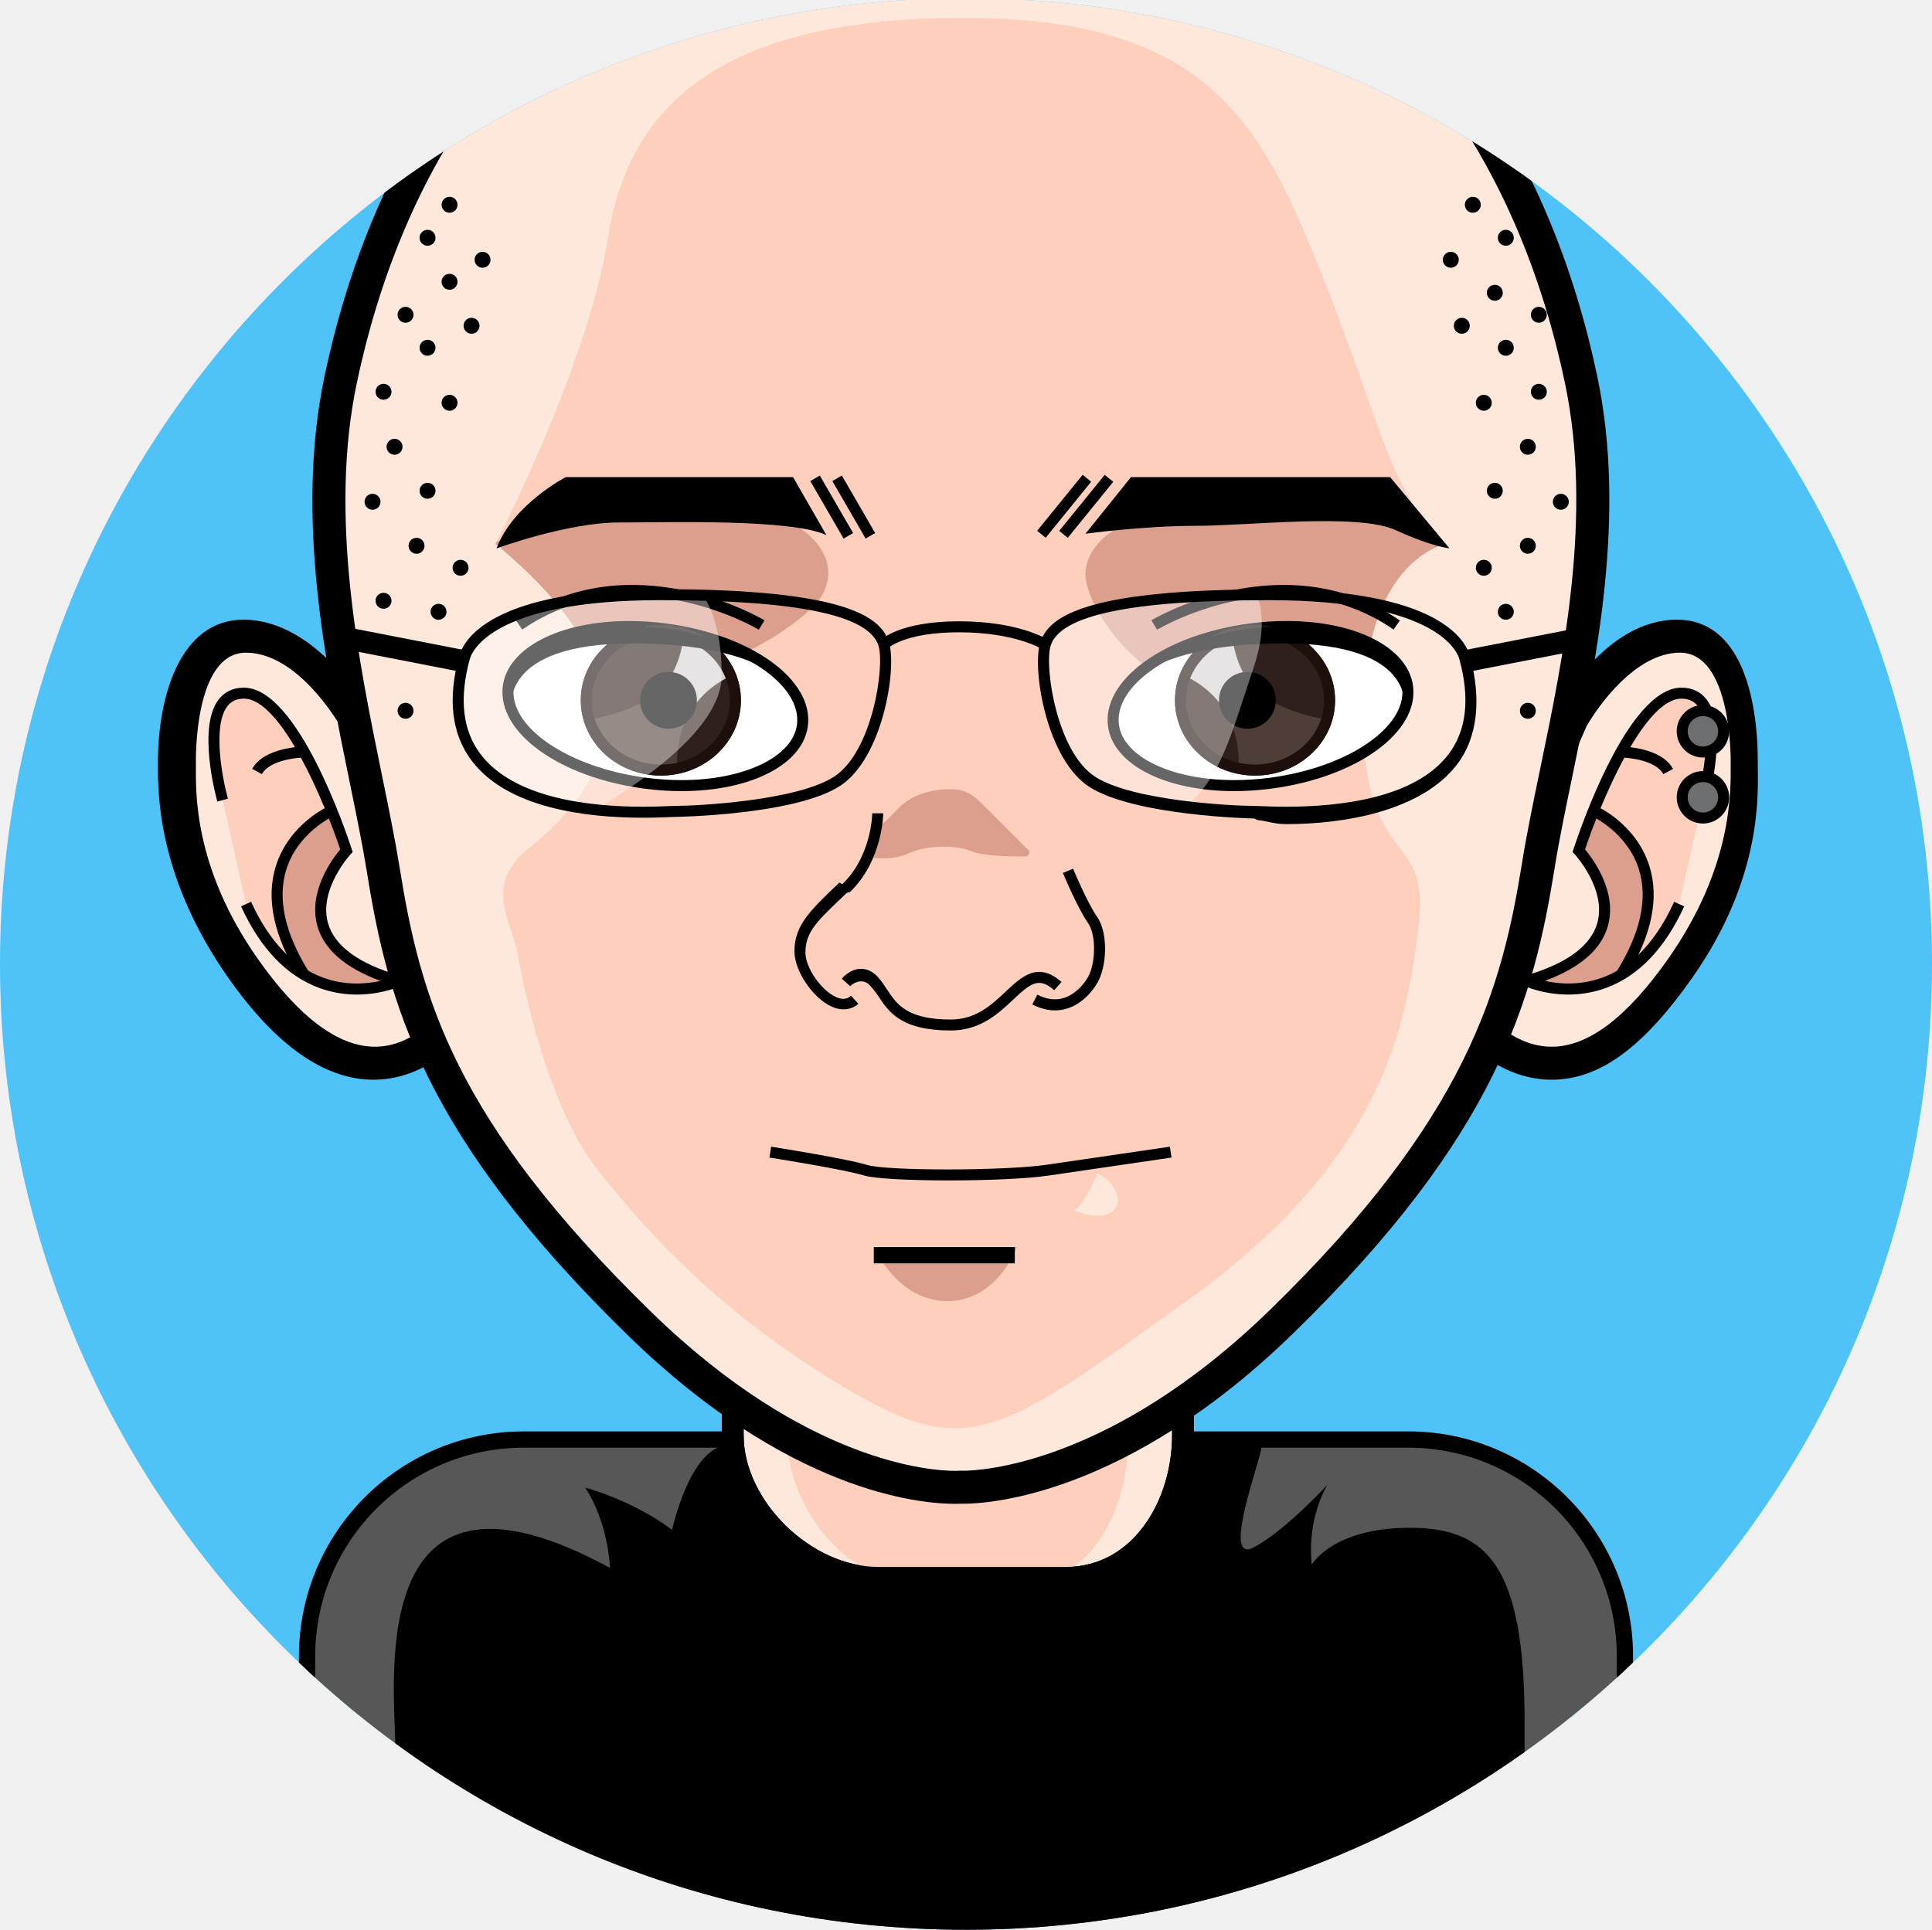
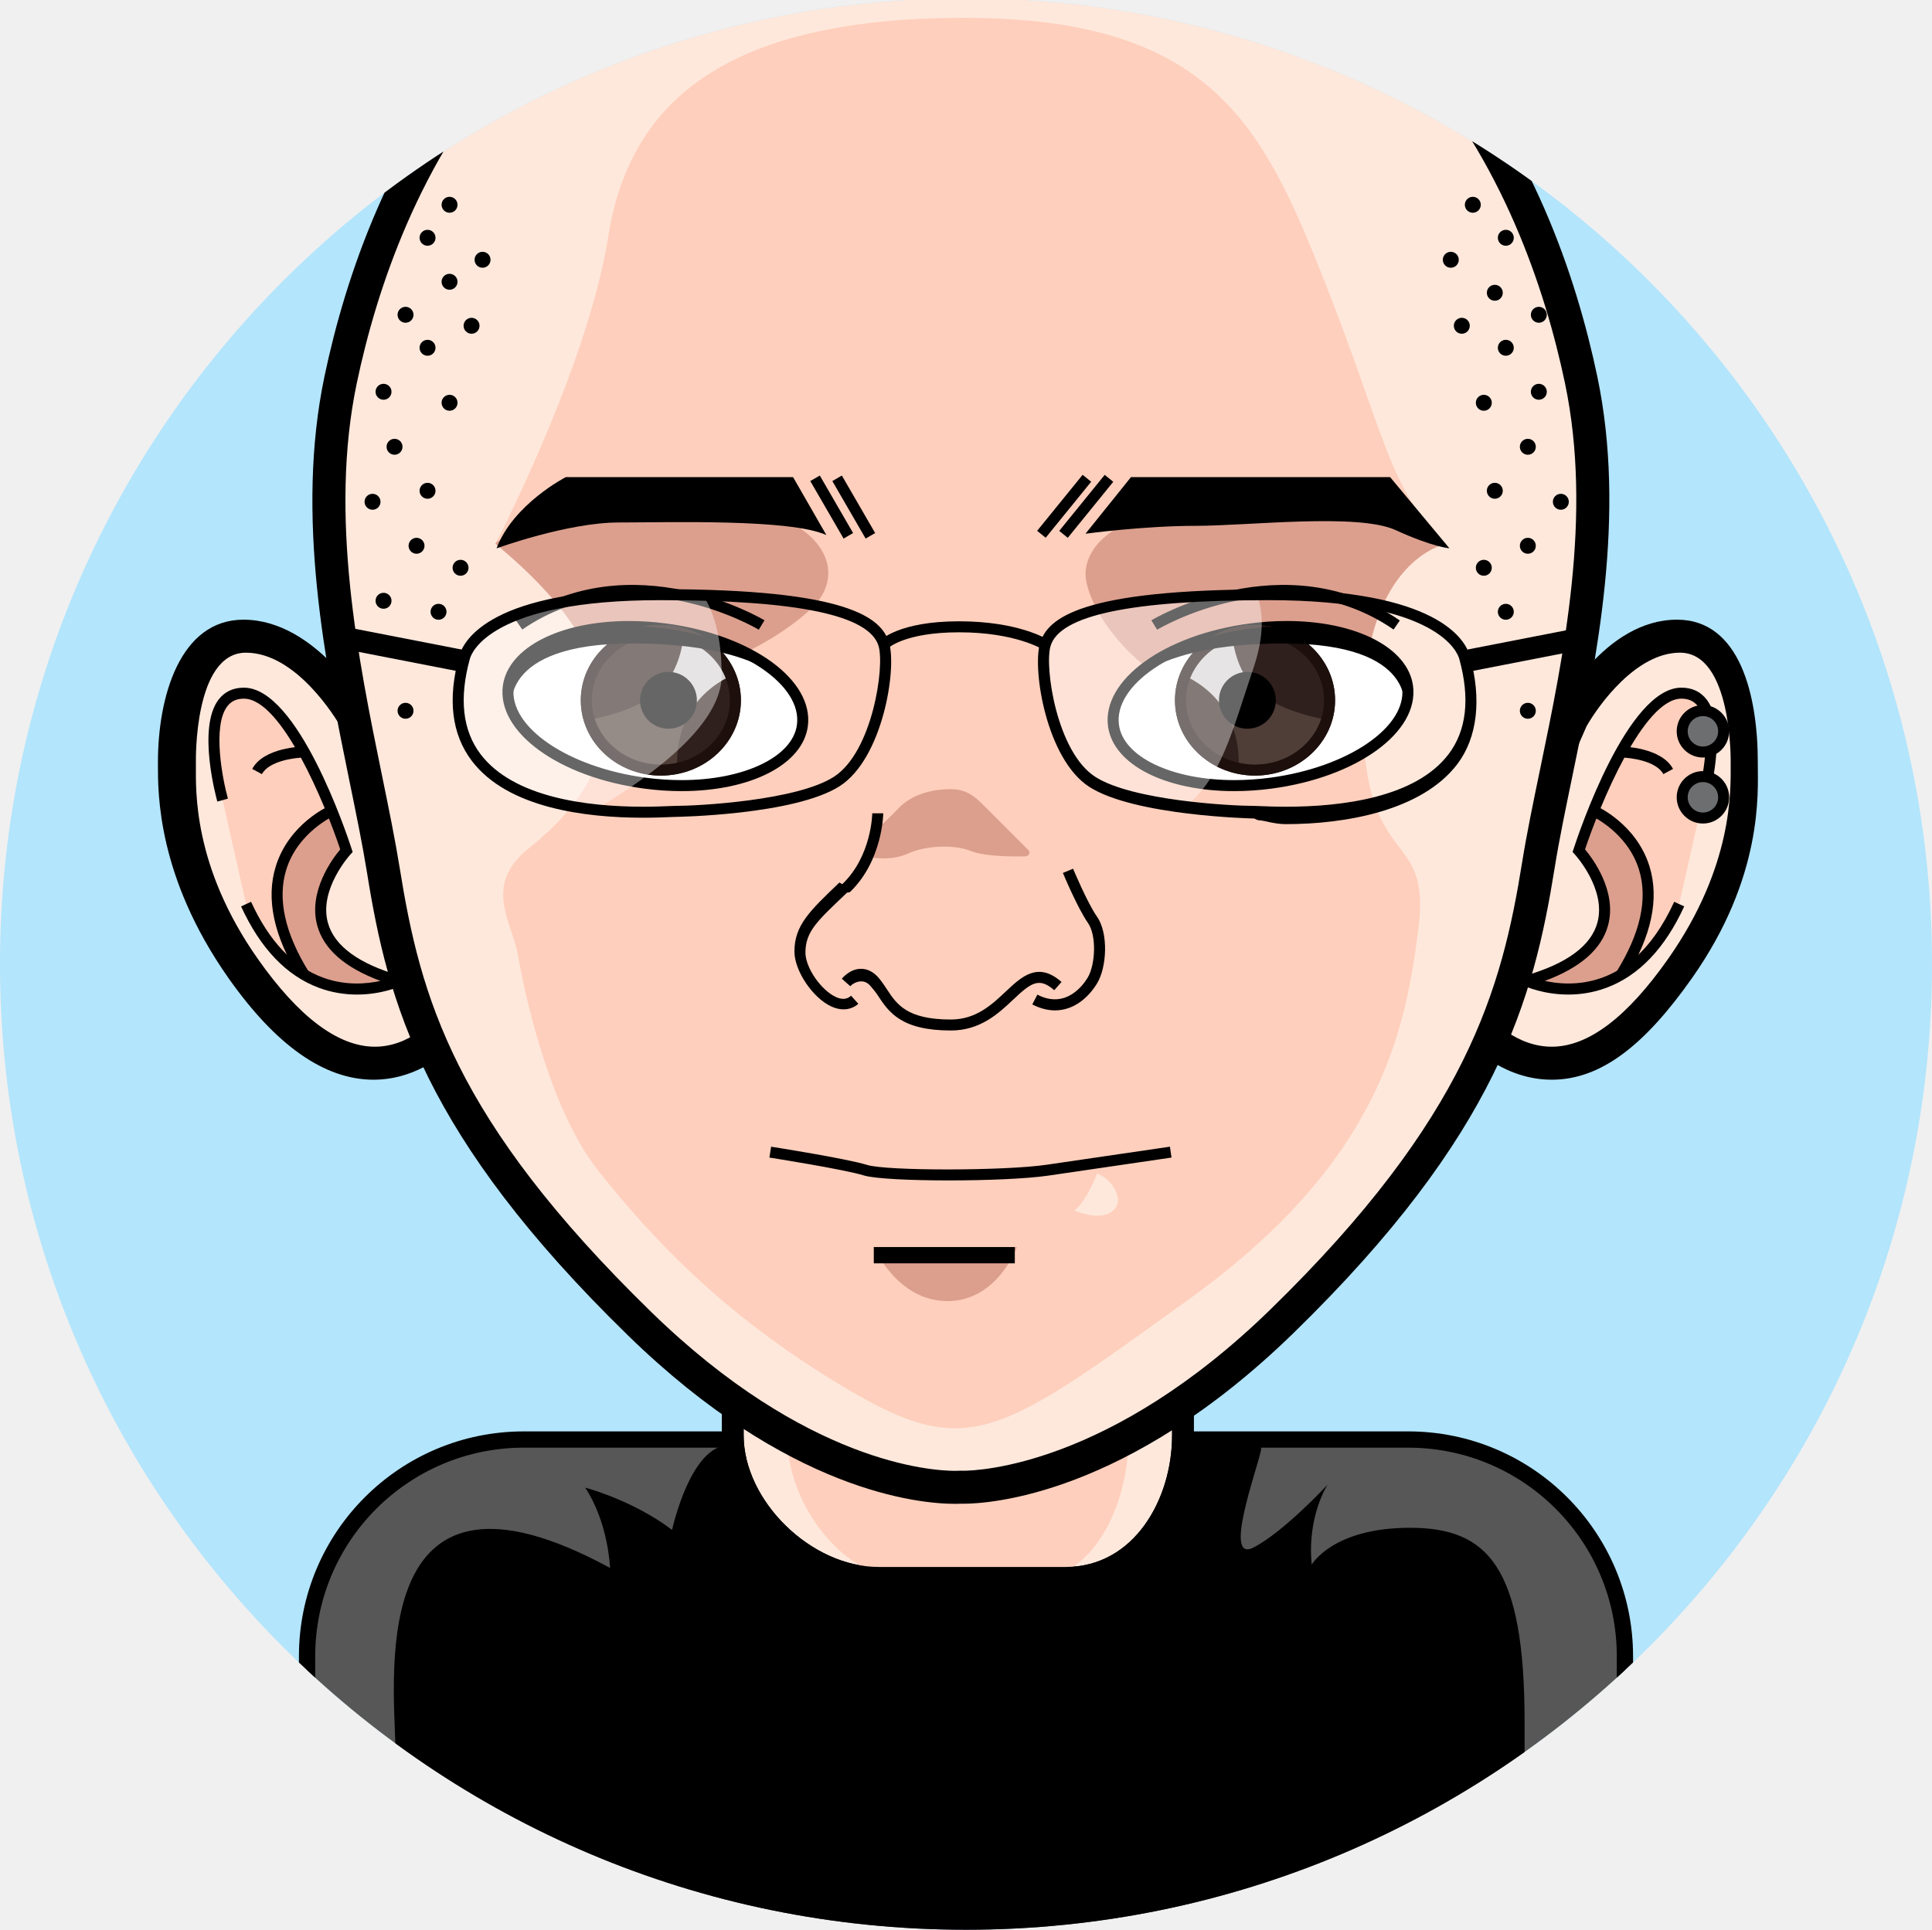
<svg xmlns="http://www.w3.org/2000/svg" xmlns:xlink="http://www.w3.org/1999/xlink" version="1.1" id="Layer_1" x="0px" y="0px" viewBox="0 0 356.244 355.91" enable-background="new 0 0 356.244 355.91" xml:space="preserve">
  <g>
    <defs>
      <circle id="SVGID_1_" cx="178.122" cy="177.788" r="178.122" />
    </defs>
-     <use xlink:href="#SVGID_1_" overflow="visible" fill="#4FC3F7" />
+     <use xlink:href="#SVGID_1_" overflow="visible" fill="#B3E5FC" />
    <clipPath id="SVGID_2_">
      <use xlink:href="#SVGID_1_" overflow="visible" />
    </clipPath>
    <g clip-path="url(#SVGID_2_)">
      <g>
        <defs>
          <rect id="SVGID_3_" x="29.122" y="239" width="298" height="148" />
        </defs>
        <clipPath id="SVGID_4_">
          <use xlink:href="#SVGID_3_" overflow="visible" />
        </clipPath>
        <path clip-path="url(#SVGID_4_)" fill="#575757" stroke="#000000" stroke-width="3" stroke-miterlimit="10" d="M299.622,428.532     c0,22.073-17.894,39.968-39.967,39.968H96.589c-22.073,0-39.967-17.895-39.967-39.968V305.468     c0-22.073,17.894-39.968,39.967-39.968h163.066c22.073,0,39.967,17.895,39.967,39.968V428.532z" />
      </g>
      <path d="M281.122,317.577c0-28.777-6.867-35.801-21.143-35.801s-18.105,6.798-18.105,6.798    c-0.905-8.839,2.899-14.728,2.899-14.728s-7.952,8.61-13.615,11.557c-5.663,2.947,0.441-13.818,1.348-17.851    c0.905-4.028-15.681-0.997-15.681-0.997c-36.977,4.489-74.279,0.73-81.933,0.006c-6.679-0.633-10.191,12.295-10.976,15.603    c-0.06-0.044-0.101-0.076-0.164-0.123c-7.252-5.438-15.841-7.666-15.841-7.666c4.306,6.57,4.576,14.807,4.576,14.807    c-44.186-24.017-40.022,18.552-39.569,32.825C73.13,328.58,73.181,375,73.177,387h207.945    C281.122,376,281.122,329.48,281.122,317.577z" />
      <g>
        <defs>
          <rect id="SVGID_5_" x="27.122" y="237" width="302" height="150" />
        </defs>
        <clipPath id="SVGID_6_">
          <use xlink:href="#SVGID_5_" overflow="visible" />
        </clipPath>
        <g clip-path="url(#SVGID_6_)">
          <path fill="none" d="M301.122,431.113c0,22.408-17.934,40.887-40.345,40.887H94.439c-22.41,0-40.317-18.478-40.317-40.887      v-126.29c0-22.409,17.907-40.823,40.317-40.823h166.338c22.411,0,40.345,18.414,40.345,40.823V431.113z" />
          <path fill="none" d="M305.122,430.38c0,24.091-19.529,43.62-43.619,43.62H95.741c-24.09,0-43.619-19.529-43.619-43.62V304.62      c0-24.091,19.529-43.62,43.619-43.62h165.762c24.09,0,43.619,19.529,43.619,43.62V430.38z M299.122,303.833      c0-20.728-16.625-37.833-37.355-37.833H95.503c-20.729,0-37.381,17.105-37.381,37.833v126.215      c0,20.729,16.652,37.952,37.381,37.952h166.264c20.73,0,37.355-17.223,37.355-37.952V303.833z" />
        </g>
      </g>
      <g>
        <g>
          <g>
            <path fill="#FEE8DC" d="M65.18,132.58c0,0-8.578-15.246-20.342-15.246c-11.761,0-12.779,19.023-12.779,23.235       c0,4.212-0.581,19.458,12.49,38.048c13.07,18.591,25.029,20.703,34.661,13.981C88.842,185.878,65.18,132.58,65.18,132.58z" />
            <path d="M68.873,199.135L68.873,199.135c-9.037,0-18.004-6.314-26.76-18.768c-13.141-18.691-12.991-34.201-12.991-39.297       v-0.501c0-12.123,4.09-26.278,15.769-26.278c13.39,0,22.582,16.11,22.966,16.797l0.118,0.257       c7.42,16.716,23.535,56.388,12.983,63.749C77.115,197.775,73.045,199.135,68.873,199.135z M45.349,120.377       c-9.626,0-9.227,19.989-9.227,20.191v0.531c0,4.615-0.598,18.664,11.428,35.767c7.442,10.587,14.737,16.183,21.579,16.183       c2.901,0,5.666-0.991,8.467-2.946c3.578-2.495-1.516-26.15-14.811-56.138C62.015,132.662,54.7,120.377,45.349,120.377z" />
          </g>
          <g>
            <path fill="#FECFBC" d="M41.052,147.566c0,0-5.539-19.724,3.917-19.724c9.457,0,18.911,29.044,18.911,29.044       s-15.533,16.749,9.591,24.044c0,0-17.831,8.24-28.097-14.184L41.052,147.566z" />
          </g>
          <g>
            <path fill="#DC9F8D" d="M73.472,180.931c-25.124-7.295-9.591-24.044-9.591-24.044s-1.023-3.137-2.727-7.341       c-0.005,0.004-18.707,8.218-5.092,30.196C64.795,184.929,73.472,180.931,73.472,180.931z" />
          </g>
          <g>
            <path d="M65.822,183.431c-2.119,0-4.513-0.318-7.002-1.238c-5.983-2.213-10.816-7.268-14.366-15.023l1.844-0.844       c3.317,7.246,7.767,11.945,13.225,13.964c4.173,1.542,8.097,1.183,10.63,0.621c-6.529-2.413-10.441-5.826-11.645-10.173       c-1.746-6.3,2.805-12.379,4.228-14.081c-2.753-8.239-10.775-27.799-17.767-27.799c-1.339,0-2.341,0.464-3.065,1.419       c-2.786,3.676-0.855,13.53,0.125,17.016l-1.954,0.549c-0.154-0.552-3.747-13.565,0.212-18.79       c1.118-1.474,2.693-2.222,4.682-2.222c9.907,0,18.884,26.7,19.875,29.745l0.185,0.565l-0.404,0.438       c-0.06,0.064-5.876,6.454-4.16,12.627c1.183,4.255,5.654,7.538,13.29,9.754l2.605,0.756l-2.462,1.138       C73.699,181.944,70.404,183.431,65.822,183.431z" />
          </g>
          <g>
            <path d="M48.293,142.777l-1.787-0.962c2.151-3.992,9.247-4.125,9.547-4.129l0.025,2.029       C54.359,139.738,49.608,140.336,48.293,142.777z" />
          </g>
          <g>
            <path d="M55.205,180.282c-4.74-7.645-6.202-14.549-4.349-20.516c2.42-7.791,9.587-11.016,9.89-11.149l0.817,1.857       c-0.066,0.029-6.645,3.014-8.777,9.917c-1.661,5.377-0.266,11.709,4.142,18.823L55.205,180.282z" />
          </g>
        </g>
        <g>
          <g>
            <path fill="#FEE8DC" d="M289.822,132.58c0,0,8.575-15.246,20.341-15.246c11.761,0,12.779,19.023,12.779,23.235       c0,4.212,0.581,19.458-12.49,38.048c-13.069,18.591-25.029,20.703-34.661,13.981       C266.158,185.878,289.822,132.58,289.822,132.58z" />
            <path d="M286.129,199.135c-4.174,0-8.236-1.36-12.078-4.042c-10.553-7.361,5.569-47.032,12.988-63.749l0.13-0.257       c0.386-0.687,8.671-16.797,22.061-16.797c11.679,0,14.893,14.155,14.893,26.278v0.501c0,5.097,1.028,20.606-12.111,39.297       C303.253,192.821,295.165,199.135,286.129,199.135z M292.542,133.951c-13.297,29.993-18.584,53.658-15.008,56.152       c2.8,1.955,5.691,2.946,8.595,2.946c6.841,0,14.002-5.595,21.443-16.183c12.026-17.103,11.55-31.151,11.55-35.767v-0.531       c0-0.202,0.277-20.191-9.35-20.191C301.67,120.377,294.77,130.058,292.542,133.951z" />
          </g>
          <g>
            <path fill="#FECFBC" d="M313.95,147.566c0,0,5.538-19.724-3.918-19.724c-9.457,0-18.913,29.044-18.913,29.044       s15.536,16.749-9.589,24.044c0,0,17.831,8.24,28.098-14.184L313.95,147.566z" />
          </g>
          <g>
            <path fill="#DC9F8D" d="M281.53,180.931c25.125-7.295,9.589-24.044,9.589-24.044s1.024-3.137,2.726-7.341       c0.008,0.004,18.71,8.218,5.097,30.196C290.208,184.929,281.53,180.931,281.53,180.931z" />
          </g>
          <g>
            <path d="M289.181,183.431c-4.584,0-7.878-1.487-8.077-1.58l-2.463-1.138l2.605-0.756c7.64-2.219,12.114-5.503,13.293-9.761       c1.713-6.191-4.105-12.556-4.163-12.62l-0.406-0.437l0.185-0.566c0.99-3.044,9.972-29.745,19.878-29.745       c1.989,0,3.564,0.748,4.682,2.222c3.959,5.225,0.367,18.239,0.213,18.79l-1.954-0.549c0.979-3.488,2.906-13.346,0.124-17.016       c-0.724-0.955-1.726-1.419-3.064-1.419c-6.991,0-15.016,19.56-17.768,27.798c1.423,1.703,5.974,7.782,4.23,14.082       c-1.205,4.346-5.113,7.758-11.642,10.171c1.751,0.39,4.159,0.681,6.836,0.321c7.207-0.968,12.934-5.984,17.017-14.904       l1.846,0.844c-3.553,7.755-8.384,12.81-14.368,15.023C293.693,183.112,291.298,183.431,289.181,183.431z" />
          </g>
          <g>
            <path d="M306.706,142.776c-1.318-2.45-6.064-3.041-7.78-3.061l0.023-2.029c0.302,0.004,7.394,0.137,9.544,4.13L306.706,142.776       z" />
          </g>
          <g>
            <path d="M299.8,180.282l-1.725-1.068c4.406-7.113,5.802-13.446,4.141-18.822c-2.133-6.905-8.714-9.889-8.781-9.919l0.818-1.857       c0.304,0.133,7.472,3.358,9.892,11.151C306,165.734,304.537,172.636,299.8,180.282z" />
          </g>
        </g>
        <g>
          <g>
            <g>
              <path fill="#FEE8DC" d="M135.122,264.724c0,13.444,13.442,26.276,26.889,26.276h34.49c13.445,0,21.621-12.832,21.621-26.276        V241h-83V264.724z" />
              <path d="M196.501,293h-34.49c-14.777,0-28.889-13.942-28.889-28.276V239h87v25.724C220.122,278.493,211.745,293,196.501,293z         M137.122,243v21.724c0,12.06,12.395,24.276,24.889,24.276h34.49c12.607,0,19.621-12.475,19.621-24.276V243H137.122z" />
            </g>
          </g>
          <g>
            <g>
              <path fill="#FECFBC" d="M145.122,264.724c0,13.444,11.095,26.276,20.95,26.276h25.281c9.856,0,16.769-12.832,16.769-26.276        V241h-63V264.724z" />
            </g>
          </g>
          <g>
            <g>
              <path d="M196.501,293h-34.49c-14.777,0-28.889-13.942-28.889-28.276V239h87v25.724C220.122,278.493,211.745,293,196.501,293z         M137.122,243v21.724c0,12.06,12.395,24.276,24.889,24.276h34.49c12.607,0,19.621-12.475,19.621-24.276V243H137.122z" />
            </g>
          </g>
        </g>
        <g>
          <path fill="#FEE8DC" d="M236.379,243.689c37.422-36.472,43.534-60.716,47.287-84.125c3.752-23.409,14.636-56.62,7.881-88.807      C284.789,38.569,261.787-25,177.216-25h-0.076C92.567-25,69.564,38.569,62.809,70.758c-6.754,32.188,4.129,66.714,7.882,90.123      c3.752,23.409,9.865,46.996,47.284,83.467c33.072,32.233,59.166,30.031,59.166,30.031S203.591,275.647,236.379,243.689z" />
          <path d="M176.117,277.361c-6.674,0-30.743-2.235-60.266-31.011c-37.746-36.787-44.322-61.36-48.166-85.341      c-0.811-5.053-1.972-10.719-3.201-16.718c-4.482-21.873-10.062-49.096-4.654-74.866c7.751-36.93,33.298-98.883,117.31-98.883      c84.081,0,109.632,61.953,117.385,98.883c5.382,25.641-0.145,52.281-4.585,73.687c-1.258,6.062-2.445,11.788-3.27,16.933      c-3.893,24.282-10.506,49.118-48.169,85.823c-30.732,29.955-56.107,31.473-60.885,31.473l0,0c-0.184,0-0.329-0.002-0.432-0.004      C176.981,277.348,176.623,277.361,176.117,277.361z M177.216-23.371c-79.787,0-104.057,58.923-111.43,94.047      c-5.147,24.534,0.292,51.07,4.661,72.393c1.242,6.066,2.417,11.795,3.248,16.977c3.817,23.809,9.943,46.41,46.404,81.945      c28.597,27.873,51.682,29.284,56.018,29.284c0.467,0,0.735-0.017,0.792-0.02l0.185-0.012l0.523,0.012      c2.674,0,26.976-0.834,56.638-29.745c36.33-35.405,42.682-59.193,46.405-82.426c0.848-5.282,2.048-11.074,3.32-17.206      c4.324-20.852,9.709-46.804,4.589-71.201C281.195,35.552,256.923-23.371,177.216-23.371z" />
        </g>
        <g>
          <circle fill="#6C6E70" cx="314.005" cy="134.878" r="3.822" />
          <path d="M314.005,139.714c-2.666,0-4.836-2.17-4.836-4.837s2.17-4.836,4.836-4.836c2.667,0,4.836,2.17,4.836,4.836      S316.672,139.714,314.005,139.714z M314.005,132.07c-1.548,0-2.808,1.259-2.808,2.808c0,1.548,1.26,2.808,2.808,2.808      c1.548,0,2.808-1.259,2.808-2.808C316.812,133.33,315.553,132.07,314.005,132.07z" />
        </g>
        <g>
          <circle fill="#6C6E70" cx="314.005" cy="147.051" r="3.822" />
          <path d="M314.005,151.887c-2.666,0-4.836-2.169-4.836-4.836c0-2.667,2.17-4.836,4.836-4.836c2.667,0,4.836,2.17,4.836,4.836      C318.841,149.718,316.672,151.887,314.005,151.887z M314.005,144.243c-1.548,0-2.808,1.259-2.808,2.808      c0,1.548,1.26,2.808,2.808,2.808c1.548,0,2.808-1.259,2.808-2.808C316.812,145.502,315.553,144.243,314.005,144.243z" />
        </g>
      </g>
      <g>
        <path fill="#FECFBC" d="M91.356,100.305c0,0,17.019-32.679,20.764-56.508c3.744-23.829,20.084-40.509,65.699-40.509     c45.618,0,55.147,20.084,66.381,48.51s11.916,38.637,22.468,48.508c0,0-15.319,2.726-15.319,31.661     c0,28.935,12.597,20.423,10.215,39.146c-2.385,18.722-6.809,42.893-42.212,68.423c-35.403,25.53-40.851,29.955-63.659,16.34     c-22.809-13.616-35.742-27.914-45.275-39.828c-9.531-11.916-13.957-34.383-14.978-40.169c-1.02-5.789-6.469-12.596,2.043-19.404     C105.994,149.666,127.44,129.921,91.356,100.305z" />
      </g>
      <g>
        <path fill="#DC9F8D" d="M125.663,92.391c-19.219,0-30.046,5.126-34.135,7.581c-0.107,0.212-0.171,0.333-0.171,0.333     c13.215,10.848,18.695,20.364,19.938,28.412c20.362-3.662,33.153-11.341,38.665-16.853     C157.092,104.73,150.922,92.391,125.663,92.391z" />
      </g>
      <g>
        <path fill="#DC9F8D" d="M200.164,105.921c0,4.535,6.391,17.521,22.674,23.5c7.202,2.643,18.354,1.777,28.555-0.01     c0.846-25.772,14.449-28.938,15.236-29.099c-4.953-3.27-15.22-7.921-33.69-7.921C204.493,92.391,200.164,101.386,200.164,105.921     z" />
      </g>
      <g>
        <path d="M91.559,101.136c0,0,13.122-4.772,22.5-4.772c9.375,0,31.665-0.703,38.317,2.321L146.236,88h-41.911     C104.326,88,94.65,92.945,91.559,101.136z" />
      </g>
      <g>
        <path d="M200.153,98.438c0,0,10.694-1.458,20.373-1.458c9.679,0,29.848-2.392,36.802,0.784c6.959,3.176,9.932,3.359,9.932,3.359     L256.326,88h-47.787L200.153,98.438z" />
      </g>
      <g>
        <rect x="147.237" y="92.502" transform="matrix(0.5011 0.8654 -0.8654 0.5011 157.4353 -86.0643)" width="12.254" height="2.028" />
      </g>
      <g>
        <rect x="151.295" y="92.502" transform="matrix(0.5011 0.8654 -0.8654 0.5011 159.4672 -89.5756)" width="12.253" height="2.029" />
      </g>
      <g>
        <rect x="199.274" y="86.727" transform="matrix(0.7764 0.6303 -0.6303 0.7764 103.6468 -105.3552)" width="2.029" height="13.307" />
      </g>
      <g>
        <rect x="195.217" y="86.727" transform="matrix(0.7763 0.6303 -0.6303 0.7763 102.7459 -102.8008)" width="2.029" height="13.307" />
      </g>
      <g>
        <g>
          <g>
            <ellipse transform="matrix(0.9913 0.1313 -0.1313 0.9913 18.1435 -14.7385)" fill="#FFFFFF" cx="120.84" cy="130.22" rx="27.351" ry="14.349" />
            <path d="M125.669,145.91c-2.247,0-4.55-0.154-6.846-0.458c-15.768-2.088-27.234-10.414-26.103-18.954       c0.932-7.043,10.508-11.963,23.287-11.963c2.247,0,4.552,0.154,6.849,0.459c15.768,2.088,27.233,10.412,26.103,18.952       C148.026,140.989,138.448,145.91,125.669,145.91z M116.008,116.563c-11.546,0-20.494,4.289-21.276,10.2       c-0.965,7.289,9.961,14.77,24.357,16.677c2.209,0.292,4.423,0.441,6.581,0.441c11.547,0,20.496-4.291,21.279-10.202       c0.965-7.288-9.962-14.769-24.357-16.675C120.381,116.712,118.166,116.563,116.008,116.563z" />
          </g>
          <g>
            <ellipse fill="#30201D" cx="121.854" cy="129.16" rx="14.762" ry="13.885" />
          </g>
          <g opacity="0.8">
            <g>
              <path fill="#FFFFFF" d="M126.178,116.23c-0.228,2.726-0.882,5.73-2.415,8.306c2.33,0.271,4.147,2.227,4.147,4.631        c0,0.557-0.113,1.084-0.294,1.581c2.079-3.18,5.006-5.159,7.705-6.372C133.766,120.508,130.396,117.478,126.178,116.23z" />
            </g>
            <g>
              <path fill="#56453D" d="M118.564,129.434c-3.218,1.814-7.173,2.849-10.575,3.428c1.71,5.691,7.261,9.867,13.863,9.867        c1.04,0,2.052-0.111,3.033-0.308c-0.246-4.258,0.547-7.602,1.9-10.241c-0.859,1.014-2.128,1.674-3.562,1.674        C120.728,133.854,118.706,131.894,118.564,129.434z" />
            </g>
          </g>
          <g>
            <path fill="#1C0F0C" d="M121.856,117.302c7.021,0,12.731,5.319,12.731,11.858c0,6.537-5.711,11.855-12.731,11.855       c-7.023,0-12.736-5.318-12.736-11.855C109.121,122.622,114.834,117.302,121.856,117.302 M121.856,115.273       c-8.155,0-14.765,6.217-14.765,13.887c0,7.667,6.61,13.885,14.765,13.885c8.151,0,14.76-6.217,14.76-13.885       C136.617,121.491,130.008,115.273,121.856,115.273L121.856,115.273z" />
          </g>
          <g>
            <path d="M139.908,116.139c-0.231-0.143-23.37-13.946-43.604-0.03l-1.149-1.672c21.334-14.666,45.569-0.177,45.811-0.029       L139.908,116.139z" />
          </g>
          <g>
            <path d="M94.363,130.961c0,0-2.756-12.286,22.255-12.286c25.014,0,29.664,8.888,29.664,8.888s-9.011-12.011-29.769-12.011       S92.435,125.685,94.363,130.961z" />
          </g>
          <g>
            <circle cx="123.261" cy="129.16" r="5.242" />
          </g>
        </g>
        <g>
          <g>
            <ellipse transform="matrix(-0.9913 0.1313 -0.1313 -0.9913 479.9451 228.7957)" fill="#FFFFFF" cx="232.43" cy="130.22" rx="27.35" ry="14.349" />
            <path d="M227.602,145.91L227.602,145.91c-12.782,0-22.359-4.921-23.293-11.965c-1.129-8.539,10.337-16.864,26.105-18.952       c2.298-0.305,4.602-0.459,6.849-0.459c12.779,0,22.355,4.92,23.288,11.963c1.13,8.54-10.336,16.866-26.104,18.954       C232.151,145.755,229.847,145.91,227.602,145.91z M237.262,116.563c-2.157,0-4.371,0.149-6.583,0.441       c-14.396,1.907-25.321,9.387-24.355,16.675c0.781,5.911,9.731,10.202,21.278,10.202l0,0c2.157,0,4.371-0.149,6.58-0.441       c14.396-1.907,25.322-9.388,24.355-16.677C257.754,120.852,248.807,116.563,237.262,116.563z" />
          </g>
          <g>
            <ellipse fill="#30201D" cx="231.415" cy="129.16" rx="14.763" ry="13.885" />
          </g>
          <g opacity="0.8">
            <g>
              <path fill="#FFFFFF" d="M227.092,116.23c0.229,2.726,0.882,5.73,2.415,8.306c-2.329,0.271-4.146,2.227-4.146,4.631        c0,0.557,0.113,1.084,0.294,1.581c-2.079-3.18-5.008-5.159-7.707-6.372C219.503,120.508,222.874,117.478,227.092,116.23z" />
            </g>
            <g>
              <path fill="#56453D" d="M234.706,129.434c3.219,1.814,7.172,2.849,10.574,3.428c-1.71,5.691-7.262,9.867-13.862,9.867        c-1.04,0-2.054-0.111-3.034-0.308c0.246-4.258-0.547-7.602-1.899-10.241c0.859,1.014,2.127,1.674,3.562,1.674        C232.543,133.854,234.564,131.894,234.706,129.434z" />
            </g>
          </g>
          <g>
            <path fill="#1C0F0C" d="M231.414,117.302c7.02,0,12.735,5.319,12.735,11.858c0,6.537-5.715,11.855-12.735,11.855       c-7.021,0-12.733-5.318-12.733-11.855C218.681,122.622,224.394,117.302,231.414,117.302 M231.414,115.273       c-8.151,0-14.762,6.217-14.762,13.887c0,7.667,6.61,13.885,14.762,13.885c8.153,0,14.764-6.217,14.764-13.885       C246.178,121.491,239.567,115.273,231.414,115.273L231.414,115.273z" />
          </g>
          <g>
            <path d="M213.362,116.139l-1.058-1.731c0.241-0.148,24.479-14.636,45.811,0.029l-1.149,1.672       C236.708,102.178,213.596,115.998,213.362,116.139z" />
          </g>
          <g>
            <path d="M258.907,130.961c0,0,2.756-12.286-22.256-12.286c-25.014,0-29.664,8.888-29.664,8.888s9.012-12.011,29.77-12.011       S260.835,125.685,258.907,130.961z" />
          </g>
          <g>
            <circle cx="230.009" cy="129.16" r="5.242" />
          </g>
        </g>
      </g>
      <g opacity="0.4">
        <path fill="#FFFFFF" d="M85.661,121.247c-5.773,20.886,10.814,26.636,24.12,28.094c11.442-6.843,23.289-16.032,23.289-24.776     c0-7.483-1.623-12.011-3.448-14.787c-2.465-0.065-5.094-0.103-7.931-0.103C88.553,109.676,85.883,120.446,85.661,121.247z" />
      </g>
      <g>
        <path d="M118.597,150.816c-10.773,0-24.999-1.816-31.585-10.469c-3.74-4.915-4.524-11.431-2.33-19.371     c0.796-2.904,5.802-12.315,37.007-12.315c34.868,0,40.901,5.309,42.263,9.934c1.433,4.868-1.207,21.313-9.102,26.387     c-8.32,5.349-30.152,5.683-30.367,5.683c-0.175,0-0.494,0.014-0.936,0.033C122.488,150.743,120.757,150.816,118.597,150.816z      M121.69,110.69c-31.182,0-34.742,9.696-35.045,10.802c-2.024,7.32-1.354,13.243,1.981,17.626     c6.082,7.992,19.656,9.668,29.971,9.668c2.122,0,3.823-0.072,4.864-0.117c0.482-0.02,0.831-0.034,1.022-0.034     c4.153,0,22.415-0.955,29.27-5.361c7.1-4.562,9.393-20.234,8.254-24.108C160.327,113.463,147.141,110.69,121.69,110.69z" />
      </g>
      <g>
        <rect x="62.349" y="117.668" transform="matrix(0.9816 0.1912 -0.1912 0.9816 24.2452 -11.9427)" width="23.349" height="4.057" />
      </g>
      <g opacity="0.4">
        <path fill="#FFFFFF" d="M231.751,109.686c-31.169,0.214-37.732,4.828-39.017,9.195c-1.314,4.47,1.312,20.514,8.679,25.247     c3.825,2.46,10.894,3.85,17.235,4.62c6.588-5.474,8.422-13.477,12.479-25.537C233.187,117.094,232.931,112.767,231.751,109.686z" />
      </g>
      <g>
        <path d="M237.119,152c-0.002,0-0.002,0-0.002,0c-2.16,0-3.892-0.665-4.949-0.711c-0.444-0.019-0.763-0.328-0.937-0.328     c-0.216,0-22.046-0.482-30.367-5.832c-7.896-5.073-10.535-21.593-9.102-26.46c1.36-4.625,7.394-9.971,42.262-9.971     c31.205,0,36.21,9.393,37.003,12.277c2.199,7.96,1.414,15.059-2.324,19.972C262.117,149.601,247.892,152,237.119,152z      M234.024,110.69c-25.449,0-38.638,2.773-40.317,8.477c-1.139,3.874,1.153,19.545,8.254,24.108     c6.855,4.406,25.117,5.361,29.27,5.361c0.192,0,0.538,0.014,1.021,0.034c1.041,0.044,2.743,0.117,4.864,0.117     c10.315,0,23.888-1.676,29.971-9.668c3.336-4.384,4.004-10.306,1.989-17.602C268.767,120.387,265.208,110.69,234.024,110.69z" />
      </g>
      <g>
        <rect x="279.662" y="108.021" transform="matrix(0.1914 0.9815 -0.9815 0.1914 345.2726 -179.6936)" width="4.057" height="23.35" />
      </g>
      <g>
        <path d="M192.187,119.734c-0.051-0.031-5-3.115-15.33-3.115c-10.092,0-13.116,2.935-13.145,2.964l-1.473-1.393     c0.138-0.148,3.483-3.601,14.618-3.601c10.997,0,16.213,3.3,16.429,3.441L192.187,119.734z" />
      </g>
      <g>
        <path d="M175.335,190.059c-9.238,0-11.501-3.459-13.501-6.51c-0.427-0.655-0.831-1.107-1.294-1.661     c-0.581-0.695-1.176-0.889-1.773-0.889c-0.002,0-0.006,0-0.008,0c-0.886,0-1.73,0.598-1.98,0.891l-1.555-1.383     c0.15-0.183,1.542-1.824,3.534-1.824c1.229,0,2.354,0.578,3.338,1.761c0.537,0.643,0.993,1.33,1.434,2.004     c1.801,2.749,3.662,5.587,11.803,5.587c4.646,0,7.557-2.748,10.126-5.169c2.919-2.751,5.939-5.593,10.277-1.755l-1.344,1.519     c-2.837-2.507-4.361-1.288-7.543,1.71C184.15,186.888,180.785,190.059,175.335,190.059z" />
      </g>
      <g>
        <path fill="#DC9F8D" d="M189.75,156.917c0,0-5.297-5.298-7.365-7.364c-2.068-2.066-3.618-4.004-7.05-4.004     s-7.293,0.904-9.876,3.745c-1.072,1.179-2.719,2.689-4.283,4.054c-0.335,1.418-0.843,3.008-1.598,4.597     c2.403,0.571,5.478,0.571,7.818-0.509c3.357-1.551,8.656-1.679,11.499-0.518c2.843,1.165,8.658,1.035,9.95,1.035     C190.137,157.952,189.75,156.917,189.75,156.917z" />
      </g>
      <g>
        <path d="M155.533,186.158c-0.704,0-1.448-0.169-2.207-0.512c-3.451-1.56-6.839-6.588-6.839-10.153     c0-4.815,2.772-7.458,8.294-12.726l0.521,0.309c5.47-5.221,5.534-13.075,5.534-13.075h2.028c0,0-0.07,8.729-6.161,14.544     l-0.522,0.094c-5.422,5.171-7.666,7.109-7.666,11.056c0,2.795,2.902,6.964,5.646,8.203c1.676,0.756,2.498-0.018,2.768-0.257     l1.339,1.497C157.48,185.833,156.544,186.158,155.533,186.158z" />
      </g>
      <g>
        <path d="M194.534,186.35c-1.298,0-2.7-0.331-4.186-1.098l0.932-1.803c5.238,2.707,8.439-1.738,9.294-3.165     c1.395-2.325,1.671-7.723,0.038-10.057c-1.898-2.718-4.512-8.962-4.622-9.226l1.874-0.781c0.025,0.062,2.637,6.306,4.412,8.844     c2.144,3.068,1.812,9.308,0.037,12.264C200.689,184.034,197.971,186.35,194.534,186.35z" />
      </g>
      <g>
        <path d="M174.939,217.71c-7.091,0-13.683-0.308-15.66-0.92c-3.689-1.137-17.27-3.274-17.407-3.295l0.315-2.005     c0.563,0.09,13.862,2.181,17.689,3.36c3.656,1.132,25.326,1.108,33.128-0.032l22.719-3.329l0.293,2.007l-22.719,3.329     C189.26,217.417,181.862,217.71,174.939,217.71z" />
      </g>
      <g>
        <path fill="#DC9F8D" d="M187.508,230h-26.374c0,0,4.299,9.97,13.556,9.97C183.945,239.97,187.508,230,187.508,230z" />
      </g>
      <g>
        <rect x="161.122" y="230" width="26" height="3" />
      </g>
      <g>
        <path fill="#FEE8DC" d="M202.298,216.467c0,0-1.992,5.182-4.184,6.776c0,0,4.783,2.191,7.174,0     C207.679,221.052,204.489,217.065,202.298,216.467z" />
      </g>
      <g>
        <g>
          <circle cx="74.777" cy="131.093" r="1.47" />
        </g>
        <g>
          <circle cx="80.863" cy="112.835" r="1.47" />
        </g>
        <g>
          <circle cx="70.72" cy="110.806" r="1.47" />
        </g>
        <g>
          <circle cx="84.921" cy="104.719" r="1.47" />
        </g>
        <g>
          <circle cx="76.806" cy="100.661" r="1.47" />
        </g>
        <g>
          <circle cx="68.691" cy="92.546" r="1.47" />
        </g>
        <g>
          <circle cx="78.835" cy="90.517" r="1.47" />
        </g>
        <g>
          <circle cx="72.749" cy="82.402" r="1.47" />
        </g>
        <g>
          <circle cx="82.893" cy="74.286" r="1.47" />
        </g>
        <g>
          <circle cx="70.72" cy="72.258" r="1.47" />
        </g>
        <g>
          <circle cx="78.835" cy="64.143" r="1.47" />
        </g>
        <g>
          <circle cx="74.777" cy="58.056" r="1.47" />
        </g>
        <g>
          <circle cx="86.95" cy="60.084" r="1.47" />
        </g>
        <g>
          <circle cx="82.893" cy="51.969" r="1.47" />
        </g>
        <g>
          <circle cx="78.835" cy="43.854" r="1.47" />
        </g>
        <g>
          <circle cx="88.979" cy="47.912" r="1.47" />
        </g>
        <g>
          <circle cx="82.893" cy="37.768" r="1.47" />
        </g>
      </g>
      <g>
        <g>
          <g>
            <circle cx="281.719" cy="131.093" r="1.47" />
          </g>
        </g>
        <g>
          <g>
            <circle cx="273.602" cy="104.719" r="1.47" />
          </g>
        </g>
        <g>
          <g>
            <circle cx="277.66" cy="112.835" r="1.47" />
          </g>
        </g>
        <g>
          <g>
            <circle cx="281.719" cy="100.661" r="1.47" />
          </g>
        </g>
        <g>
          <g>
            <circle cx="287.805" cy="92.546" r="1.47" />
          </g>
        </g>
        <g>
          <g>
            <circle cx="275.631" cy="90.517" r="1.47" />
          </g>
        </g>
        <g>
          <g>
            <circle cx="281.719" cy="82.402" r="1.47" />
          </g>
        </g>
        <g>
          <g>
            <circle cx="273.602" cy="74.286" r="1.47" />
          </g>
        </g>
        <g>
          <g>
            <circle cx="283.747" cy="72.258" r="1.47" />
          </g>
        </g>
        <g>
          <g>
            <circle cx="277.66" cy="64.143" r="1.47" />
          </g>
        </g>
        <g>
          <g>
            <circle cx="283.747" cy="58.056" r="1.47" />
          </g>
        </g>
        <g>
          <g>
            <circle cx="269.545" cy="60.084" r="1.47" />
          </g>
        </g>
        <g>
          <g>
            <circle cx="275.631" cy="53.998" r="1.47" />
          </g>
        </g>
        <g>
          <g>
            <circle cx="267.515" cy="47.912" r="1.47" />
          </g>
        </g>
        <g>
          <g>
            <circle cx="277.66" cy="43.854" r="1.47" />
          </g>
        </g>
        <g>
          <g>
            <circle cx="271.574" cy="37.768" r="1.47" />
          </g>
        </g>
      </g>
    </g>
  </g>
</svg>
